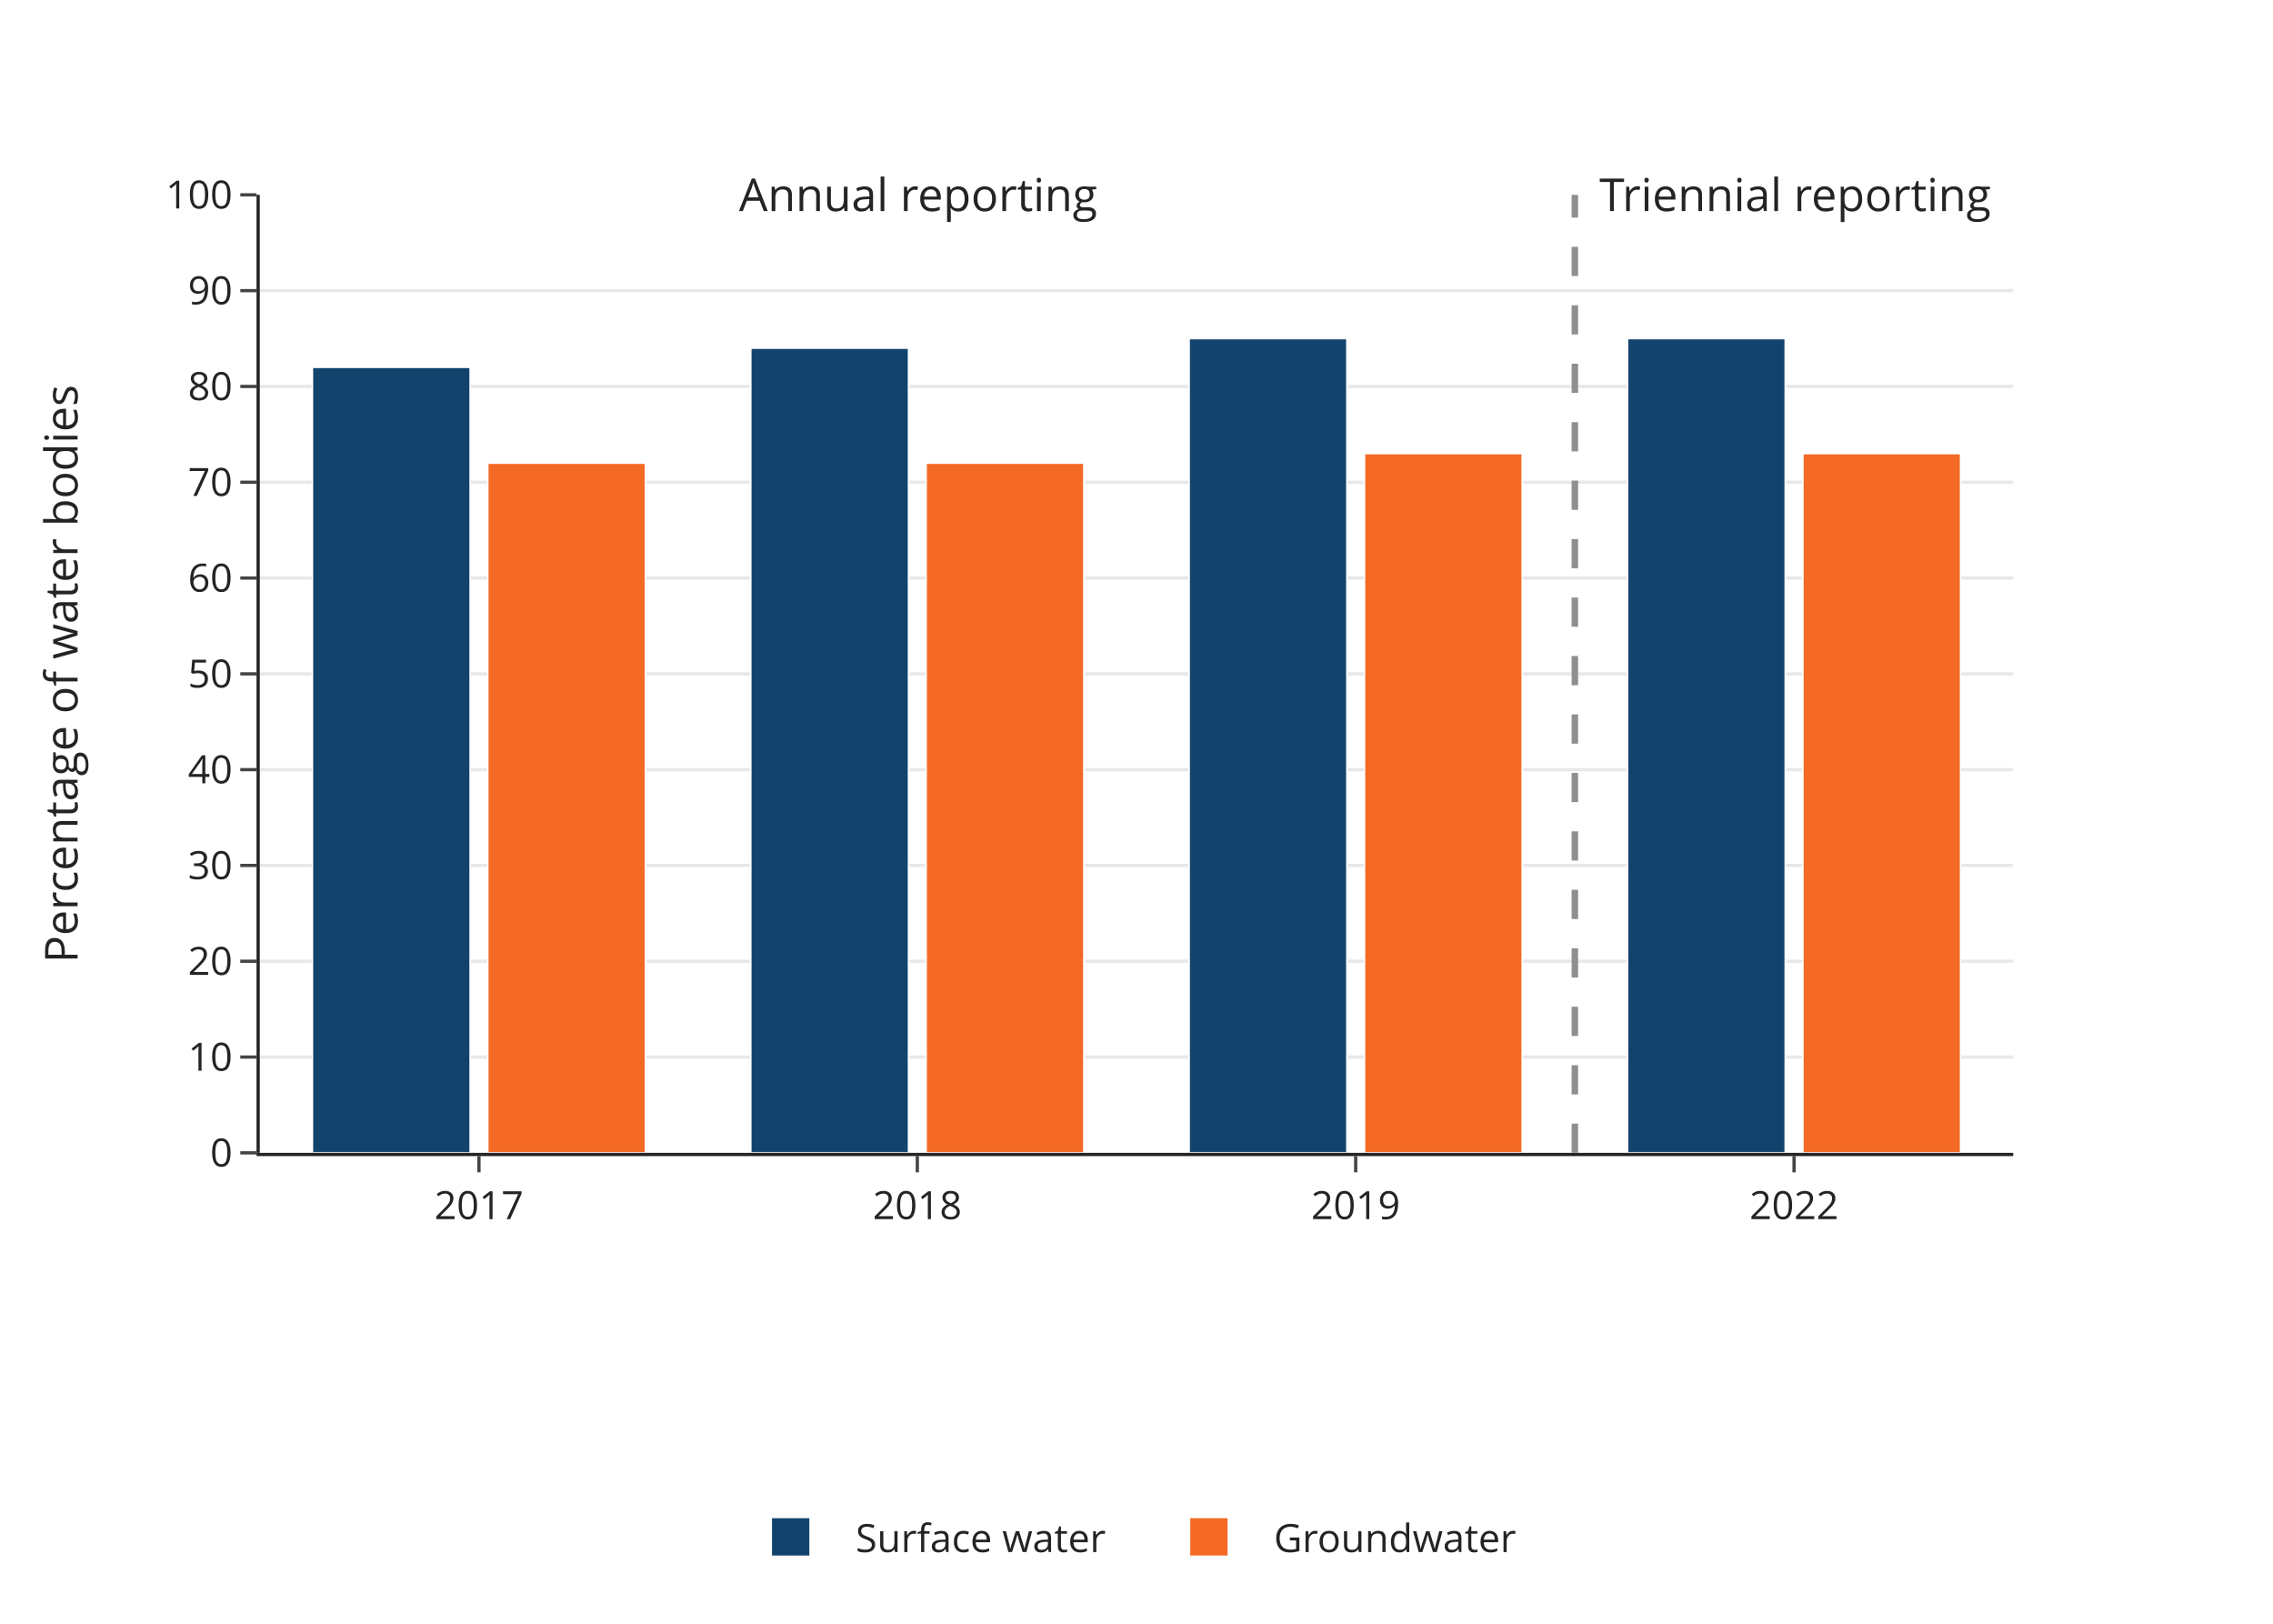
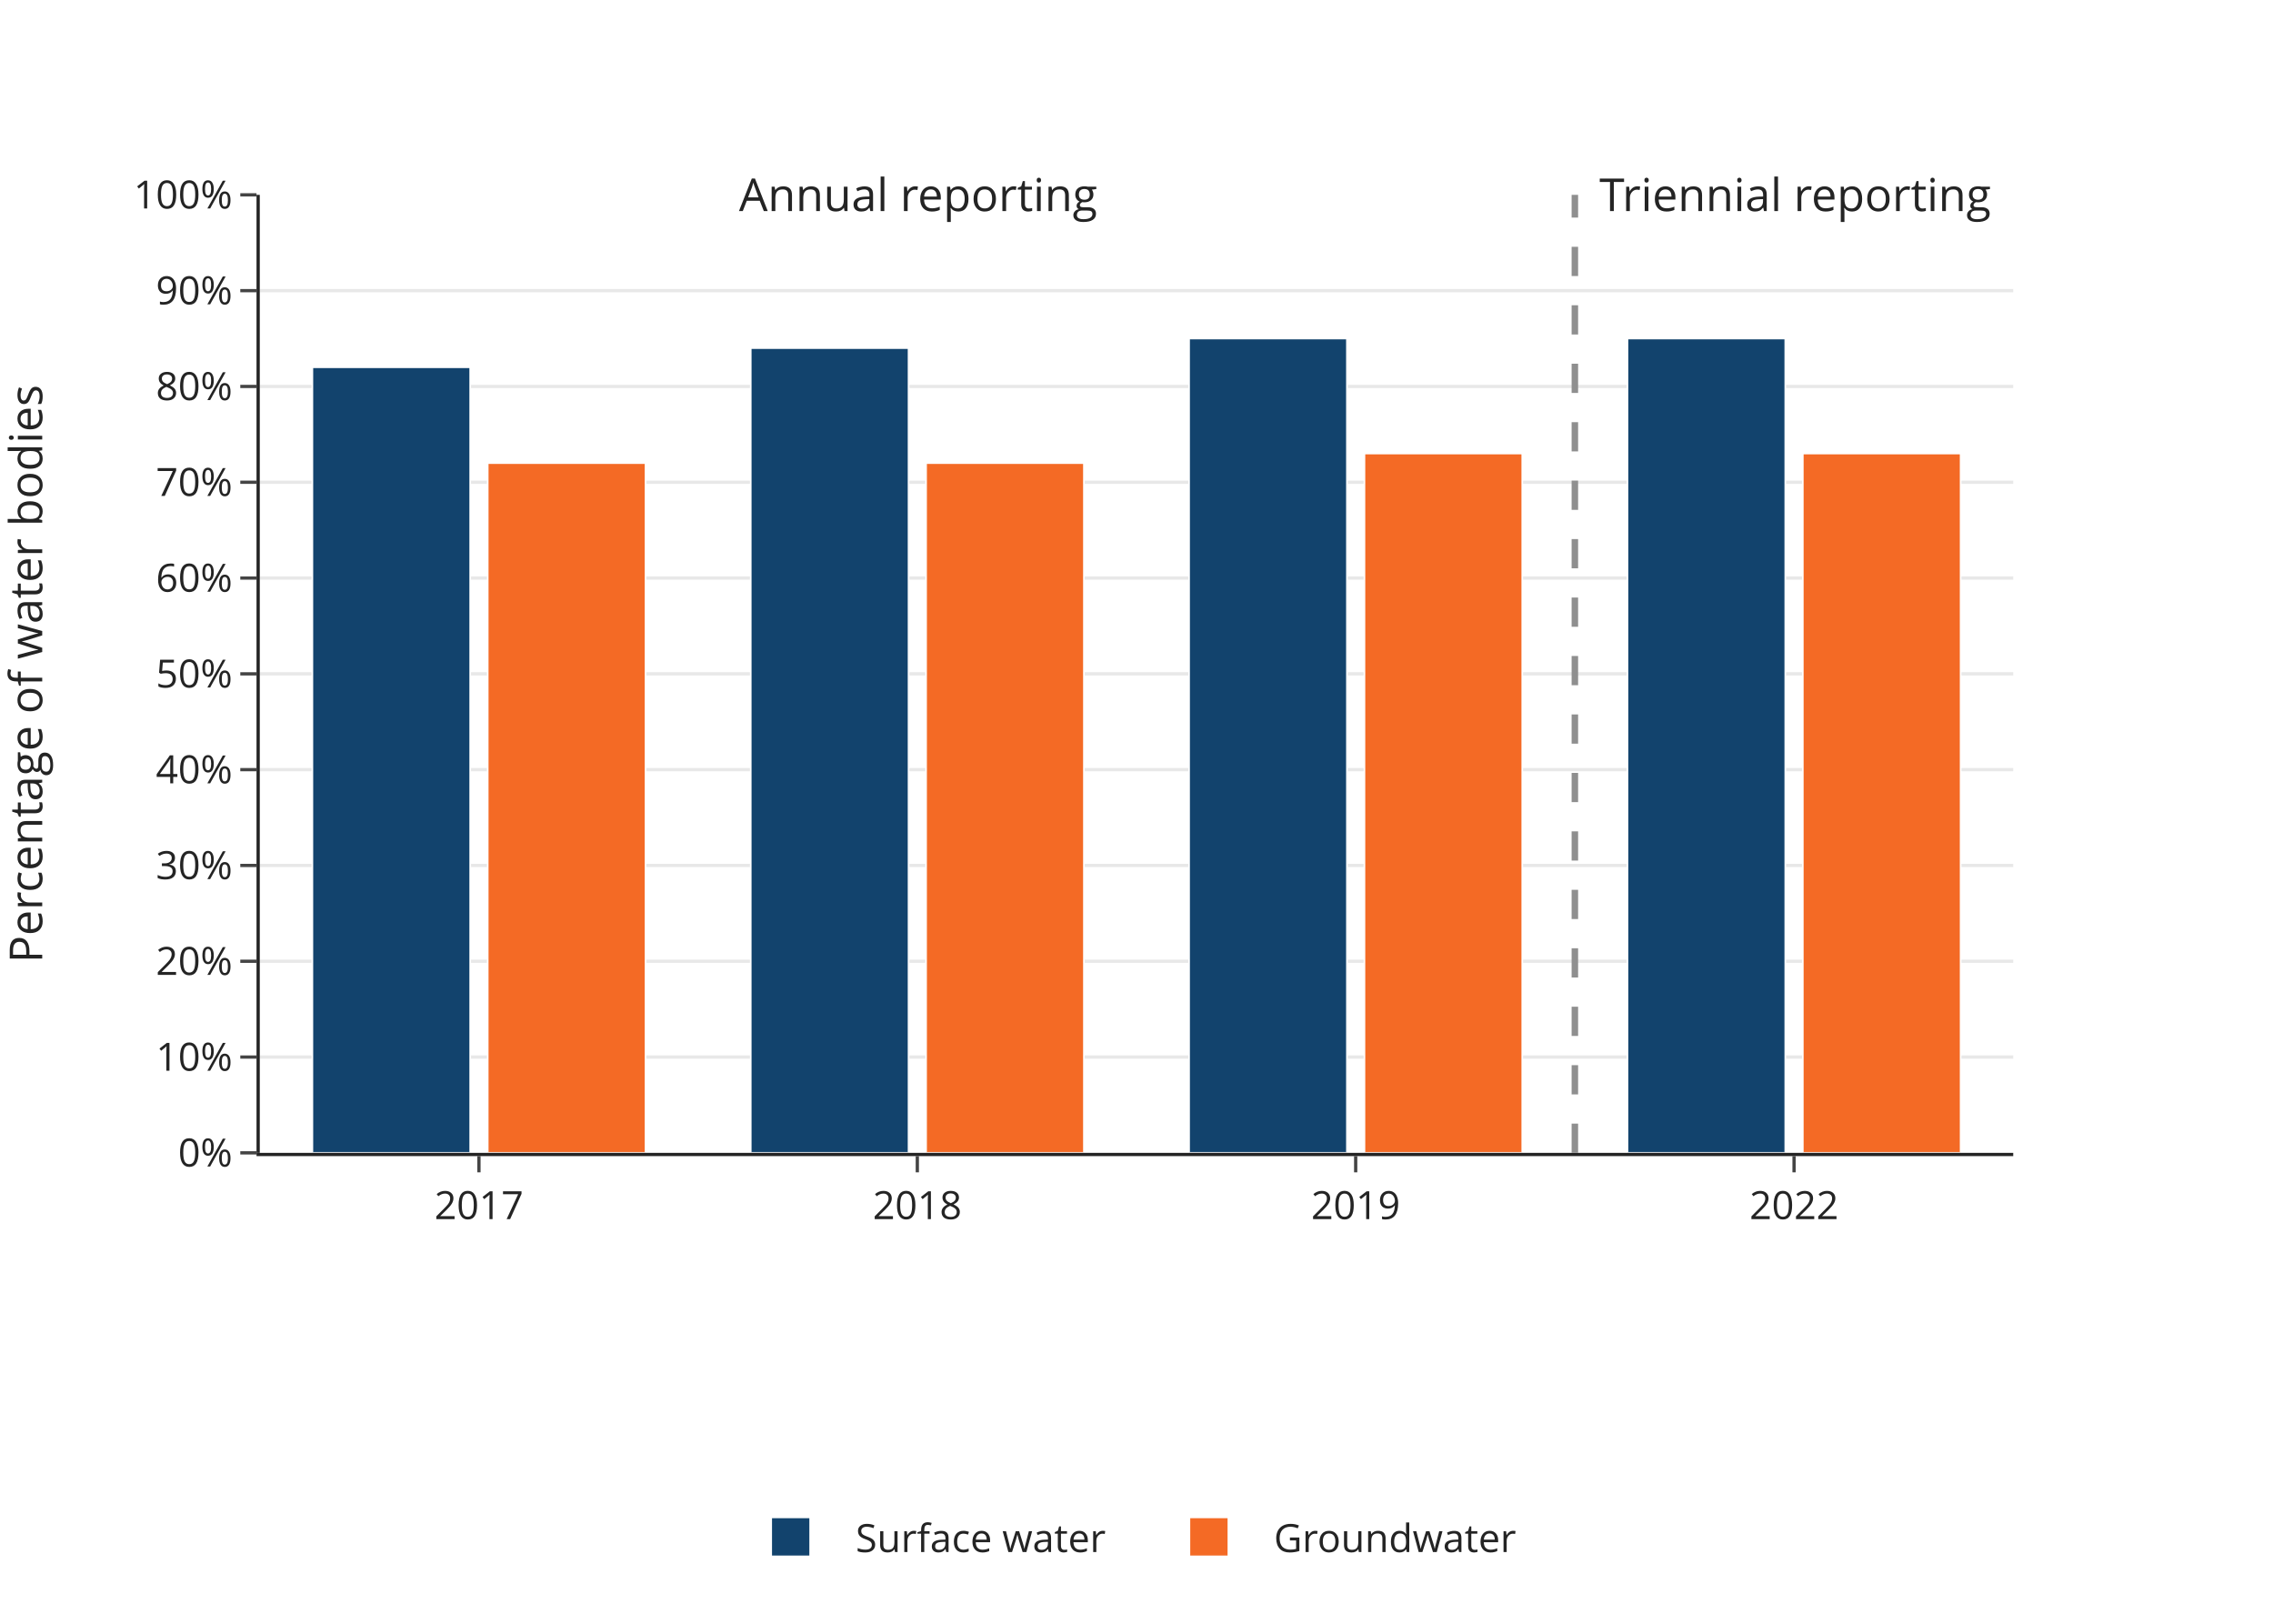
<svg xmlns="http://www.w3.org/2000/svg" class="main-svg" width="700" height="500" style="" viewBox="0 0 700 500">
  <rect x="0" y="0" width="700" height="500" style="fill: rgb(255, 255, 255); fill-opacity: 1;" />
-   <defs id="defs-c0648b">
+   <defs id="defs-0dc4a4">
    <g class="clips">
-       <clipPath id="clipc0648bxyplot" class="plotclip">
+       <clipPath id="clip0dc4a4xyplot" class="plotclip">
        <rect width="540" height="295" />
      </clipPath>
-       <clipPath class="axesclip" id="clipc0648bx">
+       <clipPath class="axesclip" id="clip0dc4a4x">
        <rect x="80" y="0" width="540" height="500" />
      </clipPath>
-       <clipPath class="axesclip" id="clipc0648by">
+       <clipPath class="axesclip" id="clip0dc4a4y">
        <rect x="0" y="60" width="700" height="295" />
      </clipPath>
-       <clipPath class="axesclip" id="clipc0648bxy">
+       <clipPath class="axesclip" id="clip0dc4a4xy">
        <rect x="80" y="60" width="540" height="295" />
      </clipPath>
    </g>
    <g class="gradients" />
    <g class="patterns" />
  </defs>
  <g class="bglayer" />
  <g class="layer-below">
    <g class="imagelayer" />
    <g class="shapelayer" />
  </g>
  <g class="cartesianlayer">
    <g class="subplot xy">
      <g class="layer-subplot">
        <g class="shapelayer" />
        <g class="imagelayer" />
      </g>
      <g class="minor-gridlayer">
        <g class="x" />
        <g class="y" />
      </g>
      <g class="gridlayer">
        <g class="x" />
        <g class="y">
          <path class="ygrid crisp" transform="translate(0,325.5)" d="M80,0h540" style="stroke: rgb(232, 232, 232); stroke-opacity: 1; stroke-width: 1px;" />
          <path class="ygrid crisp" transform="translate(0,296)" d="M80,0h540" style="stroke: rgb(232, 232, 232); stroke-opacity: 1; stroke-width: 1px;" />
          <path class="ygrid crisp" transform="translate(0,266.5)" d="M80,0h540" style="stroke: rgb(232, 232, 232); stroke-opacity: 1; stroke-width: 1px;" />
          <path class="ygrid crisp" transform="translate(0,237)" d="M80,0h540" style="stroke: rgb(232, 232, 232); stroke-opacity: 1; stroke-width: 1px;" />
          <path class="ygrid crisp" transform="translate(0,207.5)" d="M80,0h540" style="stroke: rgb(232, 232, 232); stroke-opacity: 1; stroke-width: 1px;" />
          <path class="ygrid crisp" transform="translate(0,178)" d="M80,0h540" style="stroke: rgb(232, 232, 232); stroke-opacity: 1; stroke-width: 1px;" />
          <path class="ygrid crisp" transform="translate(0,148.5)" d="M80,0h540" style="stroke: rgb(232, 232, 232); stroke-opacity: 1; stroke-width: 1px;" />
          <path class="ygrid crisp" transform="translate(0,119)" d="M80,0h540" style="stroke: rgb(232, 232, 232); stroke-opacity: 1; stroke-width: 1px;" />
          <path class="ygrid crisp" transform="translate(0,89.5)" d="M80,0h540" style="stroke: rgb(232, 232, 232); stroke-opacity: 1; stroke-width: 1px;" />
        </g>
      </g>
      <g class="zerolinelayer" />
      <path class="xlines-below" />
      <path class="ylines-below" />
      <g class="overlines-below" />
      <g class="xaxislayer-below" />
      <g class="yaxislayer-below" />
      <g class="overaxes-below" />
-       <g class="plot" transform="translate(80,60)" clip-path="url(#clipc0648bxyplot)">
+       <g class="plot" transform="translate(80,60)" clip-path="url(#clip0dc4a4xyplot)">
        <g class="barlayer mlayer">
          <g class="trace bars" style="opacity: 1;">
            <g class="points">
              <g class="point">
                <path d="M16.2,295V53.1H64.8V295Z" style="vector-effect: non-scaling-stroke; opacity: 1; stroke-width: 0.5px; fill: rgb(18, 67, 109); fill-opacity: 1; stroke: rgb(255, 255, 255); stroke-opacity: 1;" />
              </g>
              <g class="point">
                <path d="M151.2,295V47.2H199.8V295Z" style="vector-effect: non-scaling-stroke; opacity: 1; stroke-width: 0.5px; fill: rgb(18, 67, 109); fill-opacity: 1; stroke: rgb(255, 255, 255); stroke-opacity: 1;" />
              </g>
              <g class="point">
                <path d="M286.2,295V44.25H334.8V295Z" style="vector-effect: non-scaling-stroke; opacity: 1; stroke-width: 0.5px; fill: rgb(18, 67, 109); fill-opacity: 1; stroke: rgb(255, 255, 255); stroke-opacity: 1;" />
              </g>
              <g class="point">
                <path d="M421.2,295V44.25H469.8V295Z" style="vector-effect: non-scaling-stroke; opacity: 1; stroke-width: 0.5px; fill: rgb(18, 67, 109); fill-opacity: 1; stroke: rgb(255, 255, 255); stroke-opacity: 1;" />
              </g>
            </g>
          </g>
          <g class="trace bars" style="opacity: 1;">
            <g class="points">
              <g class="point">
                <path d="M70.2,295V82.6H118.8V295Z" style="vector-effect: non-scaling-stroke; opacity: 1; stroke-width: 0.5px; fill: rgb(244, 106, 37); fill-opacity: 1; stroke: rgb(255, 255, 255); stroke-opacity: 1;" />
              </g>
              <g class="point">
                <path d="M205.2,295V82.6H253.8V295Z" style="vector-effect: non-scaling-stroke; opacity: 1; stroke-width: 0.5px; fill: rgb(244, 106, 37); fill-opacity: 1; stroke: rgb(255, 255, 255); stroke-opacity: 1;" />
              </g>
              <g class="point">
                <path d="M340.2,295V79.65H388.8V295Z" style="vector-effect: non-scaling-stroke; opacity: 1; stroke-width: 0.5px; fill: rgb(244, 106, 37); fill-opacity: 1; stroke: rgb(255, 255, 255); stroke-opacity: 1;" />
              </g>
              <g class="point">
                <path d="M475.2,295V79.65H523.8V295Z" style="vector-effect: non-scaling-stroke; opacity: 1; stroke-width: 0.5px; fill: rgb(244, 106, 37); fill-opacity: 1; stroke: rgb(255, 255, 255); stroke-opacity: 1;" />
              </g>
            </g>
          </g>
        </g>
      </g>
      <g class="overplot" />
      <path class="xlines-above crisp" d="M79,355.5H620" style="fill: none; stroke-width: 1px; stroke: rgb(36, 36, 36); stroke-opacity: 1;" />
      <path class="ylines-above crisp" d="M79.5,60V355" style="fill: none; stroke-width: 1px; stroke: rgb(36, 36, 36); stroke-opacity: 1;" />
      <g class="overlines-above" />
      <g class="xaxislayer-above">
        <path class="xtick ticks crisp" d="M0,356v5" transform="translate(147.5,0)" style="stroke: rgb(68, 68, 68); stroke-opacity: 1; stroke-width: 1px;" />
        <path class="xtick ticks crisp" d="M0,356v5" transform="translate(282.5,0)" style="stroke: rgb(68, 68, 68); stroke-opacity: 1; stroke-width: 1px;" />
        <path class="xtick ticks crisp" d="M0,356v5" transform="translate(417.5,0)" style="stroke: rgb(68, 68, 68); stroke-opacity: 1; stroke-width: 1px;" />
        <path class="xtick ticks crisp" d="M0,356v5" transform="translate(552.5,0)" style="stroke: rgb(68, 68, 68); stroke-opacity: 1; stroke-width: 1px;" />
        <g class="xtick">
          <text text-anchor="middle" x="0" y="375.4" transform="translate(147.5,0)" style="font-family: 'Open Sans', verdana, arial, sans-serif; font-size: 12px; fill: rgb(36, 36, 36); fill-opacity: 1; white-space: pre; opacity: 1;">2017</text>
        </g>
        <g class="xtick">
          <text text-anchor="middle" x="0" y="375.4" transform="translate(282.5,0)" style="font-family: 'Open Sans', verdana, arial, sans-serif; font-size: 12px; fill: rgb(36, 36, 36); fill-opacity: 1; white-space: pre; opacity: 1;">2018</text>
        </g>
        <g class="xtick">
          <text text-anchor="middle" x="0" y="375.4" transform="translate(417.5,0)" style="font-family: 'Open Sans', verdana, arial, sans-serif; font-size: 12px; fill: rgb(36, 36, 36); fill-opacity: 1; white-space: pre; opacity: 1;">2019</text>
        </g>
        <g class="xtick">
          <text text-anchor="middle" x="0" y="375.4" transform="translate(552.5,0)" style="font-family: 'Open Sans', verdana, arial, sans-serif; font-size: 12px; fill: rgb(36, 36, 36); fill-opacity: 1; white-space: pre; opacity: 1;">2022</text>
        </g>
      </g>
      <g class="yaxislayer-above">
        <path class="ytick ticks crisp" d="M79,0h-5" transform="translate(0,355)" style="stroke: rgb(68, 68, 68); stroke-opacity: 1; stroke-width: 1px;" />
        <path class="ytick ticks crisp" d="M79,0h-5" transform="translate(0,325.5)" style="stroke: rgb(68, 68, 68); stroke-opacity: 1; stroke-width: 1px;" />
        <path class="ytick ticks crisp" d="M79,0h-5" transform="translate(0,296)" style="stroke: rgb(68, 68, 68); stroke-opacity: 1; stroke-width: 1px;" />
        <path class="ytick ticks crisp" d="M79,0h-5" transform="translate(0,266.5)" style="stroke: rgb(68, 68, 68); stroke-opacity: 1; stroke-width: 1px;" />
        <path class="ytick ticks crisp" d="M79,0h-5" transform="translate(0,237)" style="stroke: rgb(68, 68, 68); stroke-opacity: 1; stroke-width: 1px;" />
        <path class="ytick ticks crisp" d="M79,0h-5" transform="translate(0,207.5)" style="stroke: rgb(68, 68, 68); stroke-opacity: 1; stroke-width: 1px;" />
        <path class="ytick ticks crisp" d="M79,0h-5" transform="translate(0,178)" style="stroke: rgb(68, 68, 68); stroke-opacity: 1; stroke-width: 1px;" />
        <path class="ytick ticks crisp" d="M79,0h-5" transform="translate(0,148.5)" style="stroke: rgb(68, 68, 68); stroke-opacity: 1; stroke-width: 1px;" />
        <path class="ytick ticks crisp" d="M79,0h-5" transform="translate(0,119)" style="stroke: rgb(68, 68, 68); stroke-opacity: 1; stroke-width: 1px;" />
        <path class="ytick ticks crisp" d="M79,0h-5" transform="translate(0,89.5)" style="stroke: rgb(68, 68, 68); stroke-opacity: 1; stroke-width: 1px;" />
        <path class="ytick ticks crisp" d="M79,0h-5" transform="translate(0,60)" style="stroke: rgb(68, 68, 68); stroke-opacity: 1; stroke-width: 1px;" />
        <g class="ytick">
-           <text text-anchor="end" x="71.6" y="4.2" transform="translate(0,355)" style="font-family: 'Open Sans', verdana, arial, sans-serif; font-size: 12px; fill: rgb(36, 36, 36); fill-opacity: 1; white-space: pre; opacity: 1;">0</text>
-         </g>
-         <g class="ytick">
-           <text text-anchor="end" x="71.6" y="4.2" style="font-family: 'Open Sans', verdana, arial, sans-serif; font-size: 12px; fill: rgb(36, 36, 36); fill-opacity: 1; white-space: pre; opacity: 1;" transform="translate(0,325.5)">10</text>
-         </g>
-         <g class="ytick">
-           <text text-anchor="end" x="71.6" y="4.2" style="font-family: 'Open Sans', verdana, arial, sans-serif; font-size: 12px; fill: rgb(36, 36, 36); fill-opacity: 1; white-space: pre; opacity: 1;" transform="translate(0,296)">20</text>
-         </g>
-         <g class="ytick">
-           <text text-anchor="end" x="71.6" y="4.2" style="font-family: 'Open Sans', verdana, arial, sans-serif; font-size: 12px; fill: rgb(36, 36, 36); fill-opacity: 1; white-space: pre; opacity: 1;" transform="translate(0,266.5)">30</text>
-         </g>
-         <g class="ytick">
-           <text text-anchor="end" x="71.6" y="4.2" style="font-family: 'Open Sans', verdana, arial, sans-serif; font-size: 12px; fill: rgb(36, 36, 36); fill-opacity: 1; white-space: pre; opacity: 1;" transform="translate(0,237)">40</text>
-         </g>
-         <g class="ytick">
-           <text text-anchor="end" x="71.6" y="4.2" style="font-family: 'Open Sans', verdana, arial, sans-serif; font-size: 12px; fill: rgb(36, 36, 36); fill-opacity: 1; white-space: pre; opacity: 1;" transform="translate(0,207.5)">50</text>
-         </g>
-         <g class="ytick">
-           <text text-anchor="end" x="71.6" y="4.2" style="font-family: 'Open Sans', verdana, arial, sans-serif; font-size: 12px; fill: rgb(36, 36, 36); fill-opacity: 1; white-space: pre; opacity: 1;" transform="translate(0,178)">60</text>
-         </g>
-         <g class="ytick">
-           <text text-anchor="end" x="71.6" y="4.2" style="font-family: 'Open Sans', verdana, arial, sans-serif; font-size: 12px; fill: rgb(36, 36, 36); fill-opacity: 1; white-space: pre; opacity: 1;" transform="translate(0,148.5)">70</text>
-         </g>
-         <g class="ytick">
-           <text text-anchor="end" x="71.6" y="4.2" style="font-family: 'Open Sans', verdana, arial, sans-serif; font-size: 12px; fill: rgb(36, 36, 36); fill-opacity: 1; white-space: pre; opacity: 1;" transform="translate(0,119)">80</text>
-         </g>
-         <g class="ytick">
-           <text text-anchor="end" x="71.6" y="4.2" style="font-family: 'Open Sans', verdana, arial, sans-serif; font-size: 12px; fill: rgb(36, 36, 36); fill-opacity: 1; white-space: pre; opacity: 1;" transform="translate(0,89.5)">90</text>
-         </g>
-         <g class="ytick">
-           <text text-anchor="end" x="71.6" y="4.2" style="font-family: 'Open Sans', verdana, arial, sans-serif; font-size: 12px; fill: rgb(36, 36, 36); fill-opacity: 1; white-space: pre; opacity: 1;" transform="translate(0,60)">100</text>
+           <text text-anchor="end" x="71.6" y="4.2" transform="translate(0,355)" style="font-family: 'Open Sans', verdana, arial, sans-serif; font-size: 12px; fill: rgb(36, 36, 36); fill-opacity: 1; white-space: pre; opacity: 1;">0%</text>
+         </g>
+         <g class="ytick">
+           <text text-anchor="end" x="71.6" y="4.2" style="font-family: 'Open Sans', verdana, arial, sans-serif; font-size: 12px; fill: rgb(36, 36, 36); fill-opacity: 1; white-space: pre; opacity: 1;" transform="translate(0,325.5)">10%</text>
+         </g>
+         <g class="ytick">
+           <text text-anchor="end" x="71.6" y="4.2" style="font-family: 'Open Sans', verdana, arial, sans-serif; font-size: 12px; fill: rgb(36, 36, 36); fill-opacity: 1; white-space: pre; opacity: 1;" transform="translate(0,296)">20%</text>
+         </g>
+         <g class="ytick">
+           <text text-anchor="end" x="71.6" y="4.2" style="font-family: 'Open Sans', verdana, arial, sans-serif; font-size: 12px; fill: rgb(36, 36, 36); fill-opacity: 1; white-space: pre; opacity: 1;" transform="translate(0,266.5)">30%</text>
+         </g>
+         <g class="ytick">
+           <text text-anchor="end" x="71.6" y="4.2" style="font-family: 'Open Sans', verdana, arial, sans-serif; font-size: 12px; fill: rgb(36, 36, 36); fill-opacity: 1; white-space: pre; opacity: 1;" transform="translate(0,237)">40%</text>
+         </g>
+         <g class="ytick">
+           <text text-anchor="end" x="71.6" y="4.2" style="font-family: 'Open Sans', verdana, arial, sans-serif; font-size: 12px; fill: rgb(36, 36, 36); fill-opacity: 1; white-space: pre; opacity: 1;" transform="translate(0,207.5)">50%</text>
+         </g>
+         <g class="ytick">
+           <text text-anchor="end" x="71.6" y="4.2" style="font-family: 'Open Sans', verdana, arial, sans-serif; font-size: 12px; fill: rgb(36, 36, 36); fill-opacity: 1; white-space: pre; opacity: 1;" transform="translate(0,178)">60%</text>
+         </g>
+         <g class="ytick">
+           <text text-anchor="end" x="71.6" y="4.2" style="font-family: 'Open Sans', verdana, arial, sans-serif; font-size: 12px; fill: rgb(36, 36, 36); fill-opacity: 1; white-space: pre; opacity: 1;" transform="translate(0,148.5)">70%</text>
+         </g>
+         <g class="ytick">
+           <text text-anchor="end" x="71.6" y="4.2" style="font-family: 'Open Sans', verdana, arial, sans-serif; font-size: 12px; fill: rgb(36, 36, 36); fill-opacity: 1; white-space: pre; opacity: 1;" transform="translate(0,119)">80%</text>
+         </g>
+         <g class="ytick">
+           <text text-anchor="end" x="71.6" y="4.2" style="font-family: 'Open Sans', verdana, arial, sans-serif; font-size: 12px; fill: rgb(36, 36, 36); fill-opacity: 1; white-space: pre; opacity: 1;" transform="translate(0,89.5)">90%</text>
+         </g>
+         <g class="ytick">
+           <text text-anchor="end" x="71.6" y="4.2" style="font-family: 'Open Sans', verdana, arial, sans-serif; font-size: 12px; fill: rgb(36, 36, 36); fill-opacity: 1; white-space: pre; opacity: 1;" transform="translate(0,60)">100%</text>
        </g>
      </g>
      <g class="overaxes-above" />
    </g>
  </g>
  <g class="polarlayer" />
  <g class="smithlayer" />
  <g class="ternarylayer" />
  <g class="geolayer" />
  <g class="funnelarealayer" />
  <g class="pielayer" />
  <g class="iciclelayer" />
  <g class="treemaplayer" />
  <g class="sunburstlayer" />
  <g class="glimages" />
-   <defs id="topdefs-c0648b">
+   <defs id="topdefs-0dc4a4">
    <g class="clips" />
-     <clipPath id="legendc0648b">
+     <clipPath id="legend0dc4a4">
      <rect width="253" height="29" x="0" y="0" />
    </clipPath>
  </defs>
  <g class="layer-above">
    <g class="imagelayer" />
    <g class="shapelayer">
-       <path data-index="0" fill-rule="evenodd" d="M485,355L485,60" clip-path="url(#clipc0648bx)" style="opacity: 1; stroke: rgb(143, 143, 143); stroke-opacity: 1; fill: rgb(0, 0, 0); fill-opacity: 1; stroke-dasharray: 9px, 9px; stroke-width: 2px;" />
+       <path data-index="0" fill-rule="evenodd" d="M485,355L485,60" clip-path="url(#clip0dc4a4x)" style="opacity: 1; stroke: rgb(143, 143, 143); stroke-opacity: 1; fill: rgb(0, 0, 0); fill-opacity: 1; stroke-dasharray: 9px, 9px; stroke-width: 2px;" />
    </g>
  </g>
  <g class="infolayer">
    <g class="legend" pointer-events="all" transform="translate(223.5,458.75)">
      <rect class="bg" shape-rendering="crispEdges" style="stroke: rgb(68, 68, 68); stroke-opacity: 1; fill: rgb(255, 255, 255); fill-opacity: 1; stroke-width: 0px;" width="253" height="29" x="0" y="0" />
-       <g class="scrollbox" transform="" clip-path="url(#legendc0648b)">
+       <g class="scrollbox" transform="" clip-path="url(#legend0dc4a4)">
        <g class="groups" transform="">
          <g class="traces" transform="translate(0,14.5)" style="opacity: 1;">
            <text class="legendtext" text-anchor="start" x="40" y="4.68" style="font-family: 'Open Sans', verdana, arial, sans-serif; font-size: 12px; fill: rgb(36, 36, 36); fill-opacity: 1; white-space: pre;">Surface water</text>
            <g class="layers" style="opacity: 1;">
              <g class="legendfill" />
              <g class="legendlines" />
              <g class="legendsymbols">
                <g class="legendpoints">
                  <path class="legendundefined" d="M6,6H-6V-6H6Z" transform="translate(20,0)" style="stroke-width: 0.5px; fill: rgb(18, 67, 109); fill-opacity: 1; stroke: rgb(255, 255, 255); stroke-opacity: 1;" />
                </g>
              </g>
            </g>
            <rect class="legendtoggle" x="0" y="-9.5" width="126.297" height="19" style="fill: rgb(0, 0, 0); fill-opacity: 0;" />
          </g>
        </g>
        <g class="groups" transform="translate(128.7969,0)">
          <g class="traces" transform="translate(0,14.5)" style="opacity: 1;">
            <text class="legendtext" text-anchor="start" x="40" y="4.68" style="font-family: 'Open Sans', verdana, arial, sans-serif; font-size: 12px; fill: rgb(36, 36, 36); fill-opacity: 1; white-space: pre;">Groundwater</text>
            <g class="layers" style="opacity: 1;">
              <g class="legendfill" />
              <g class="legendlines" />
              <g class="legendsymbols">
                <g class="legendpoints">
                  <path class="legendundefined" d="M6,6H-6V-6H6Z" transform="translate(20,0)" style="stroke-width: 0.5px; fill: rgb(244, 106, 37); fill-opacity: 1; stroke: rgb(255, 255, 255); stroke-opacity: 1;" />
                </g>
              </g>
            </g>
            <rect class="legendtoggle" x="0" y="-9.5" width="120.906" height="19" style="fill: rgb(0, 0, 0); fill-opacity: 0;" />
          </g>
        </g>
      </g>
      <rect class="scrollbar" rx="20" ry="3" width="0" height="0" style="fill: rgb(128, 139, 164); fill-opacity: 1;" x="0" y="0" />
    </g>
    <g class="g-gtitle" />
    <g class="g-xtitle" />
-     <g class="g-ytitle">
-       <text class="ytitle" transform="rotate(-90,23.8875,207.5)" x="23.888" y="207.5" text-anchor="middle" style="font-family: 'Open Sans', verdana, arial, sans-serif; font-size: 14px; fill: rgb(36, 36, 36); opacity: 1; font-weight: normal; white-space: pre;">Percentage of water bodies</text>
+     <g class="g-ytitle" transform="translate(0.5185547,0)">
+       <text class="ytitle" transform="rotate(-90,12.48125,207.5)" x="12.481" y="207.5" text-anchor="middle" style="font-family: 'Open Sans', verdana, arial, sans-serif; font-size: 14px; fill: rgb(36, 36, 36); opacity: 1; font-weight: normal; white-space: pre;">Percentage of water bodies</text>
    </g>
    <g class="annotation" data-index="0" style="opacity: 1;">
      <g class="annotation-text-g" transform="rotate(0,282.5,60)">
        <g class="cursor-pointer" transform="translate(222,50)">
          <rect class="bg" x="0.5" y="0.5" width="121" height="19" style="stroke-width: 1px; stroke: rgb(0, 0, 0); stroke-opacity: 0; fill: rgb(0, 0, 0); fill-opacity: 0;" />
          <text class="annotation-text" text-anchor="middle" x="60.766" y="15" style="font-family: 'Open Sans', verdana, arial, sans-serif; font-size: 14px; fill: rgb(36, 36, 36); fill-opacity: 1; white-space: pre;">Annual reporting</text>
        </g>
      </g>
    </g>
    <g class="annotation" data-index="1" style="opacity: 1;">
      <g class="annotation-text-g" transform="rotate(0,552.5,60)">
        <g class="cursor-pointer" transform="translate(486,50)">
          <rect class="bg" x="0.5" y="0.5" width="132" height="19" style="stroke-width: 1px; stroke: rgb(0, 0, 0); stroke-opacity: 0; fill: rgb(0, 0, 0); fill-opacity: 0;" />
          <text class="annotation-text" text-anchor="middle" x="66.859" y="15" style="font-family: 'Open Sans', verdana, arial, sans-serif; font-size: 14px; fill: rgb(36, 36, 36); fill-opacity: 1; white-space: pre;">Triennial reporting</text>
        </g>
      </g>
    </g>
  </g>
</svg>
